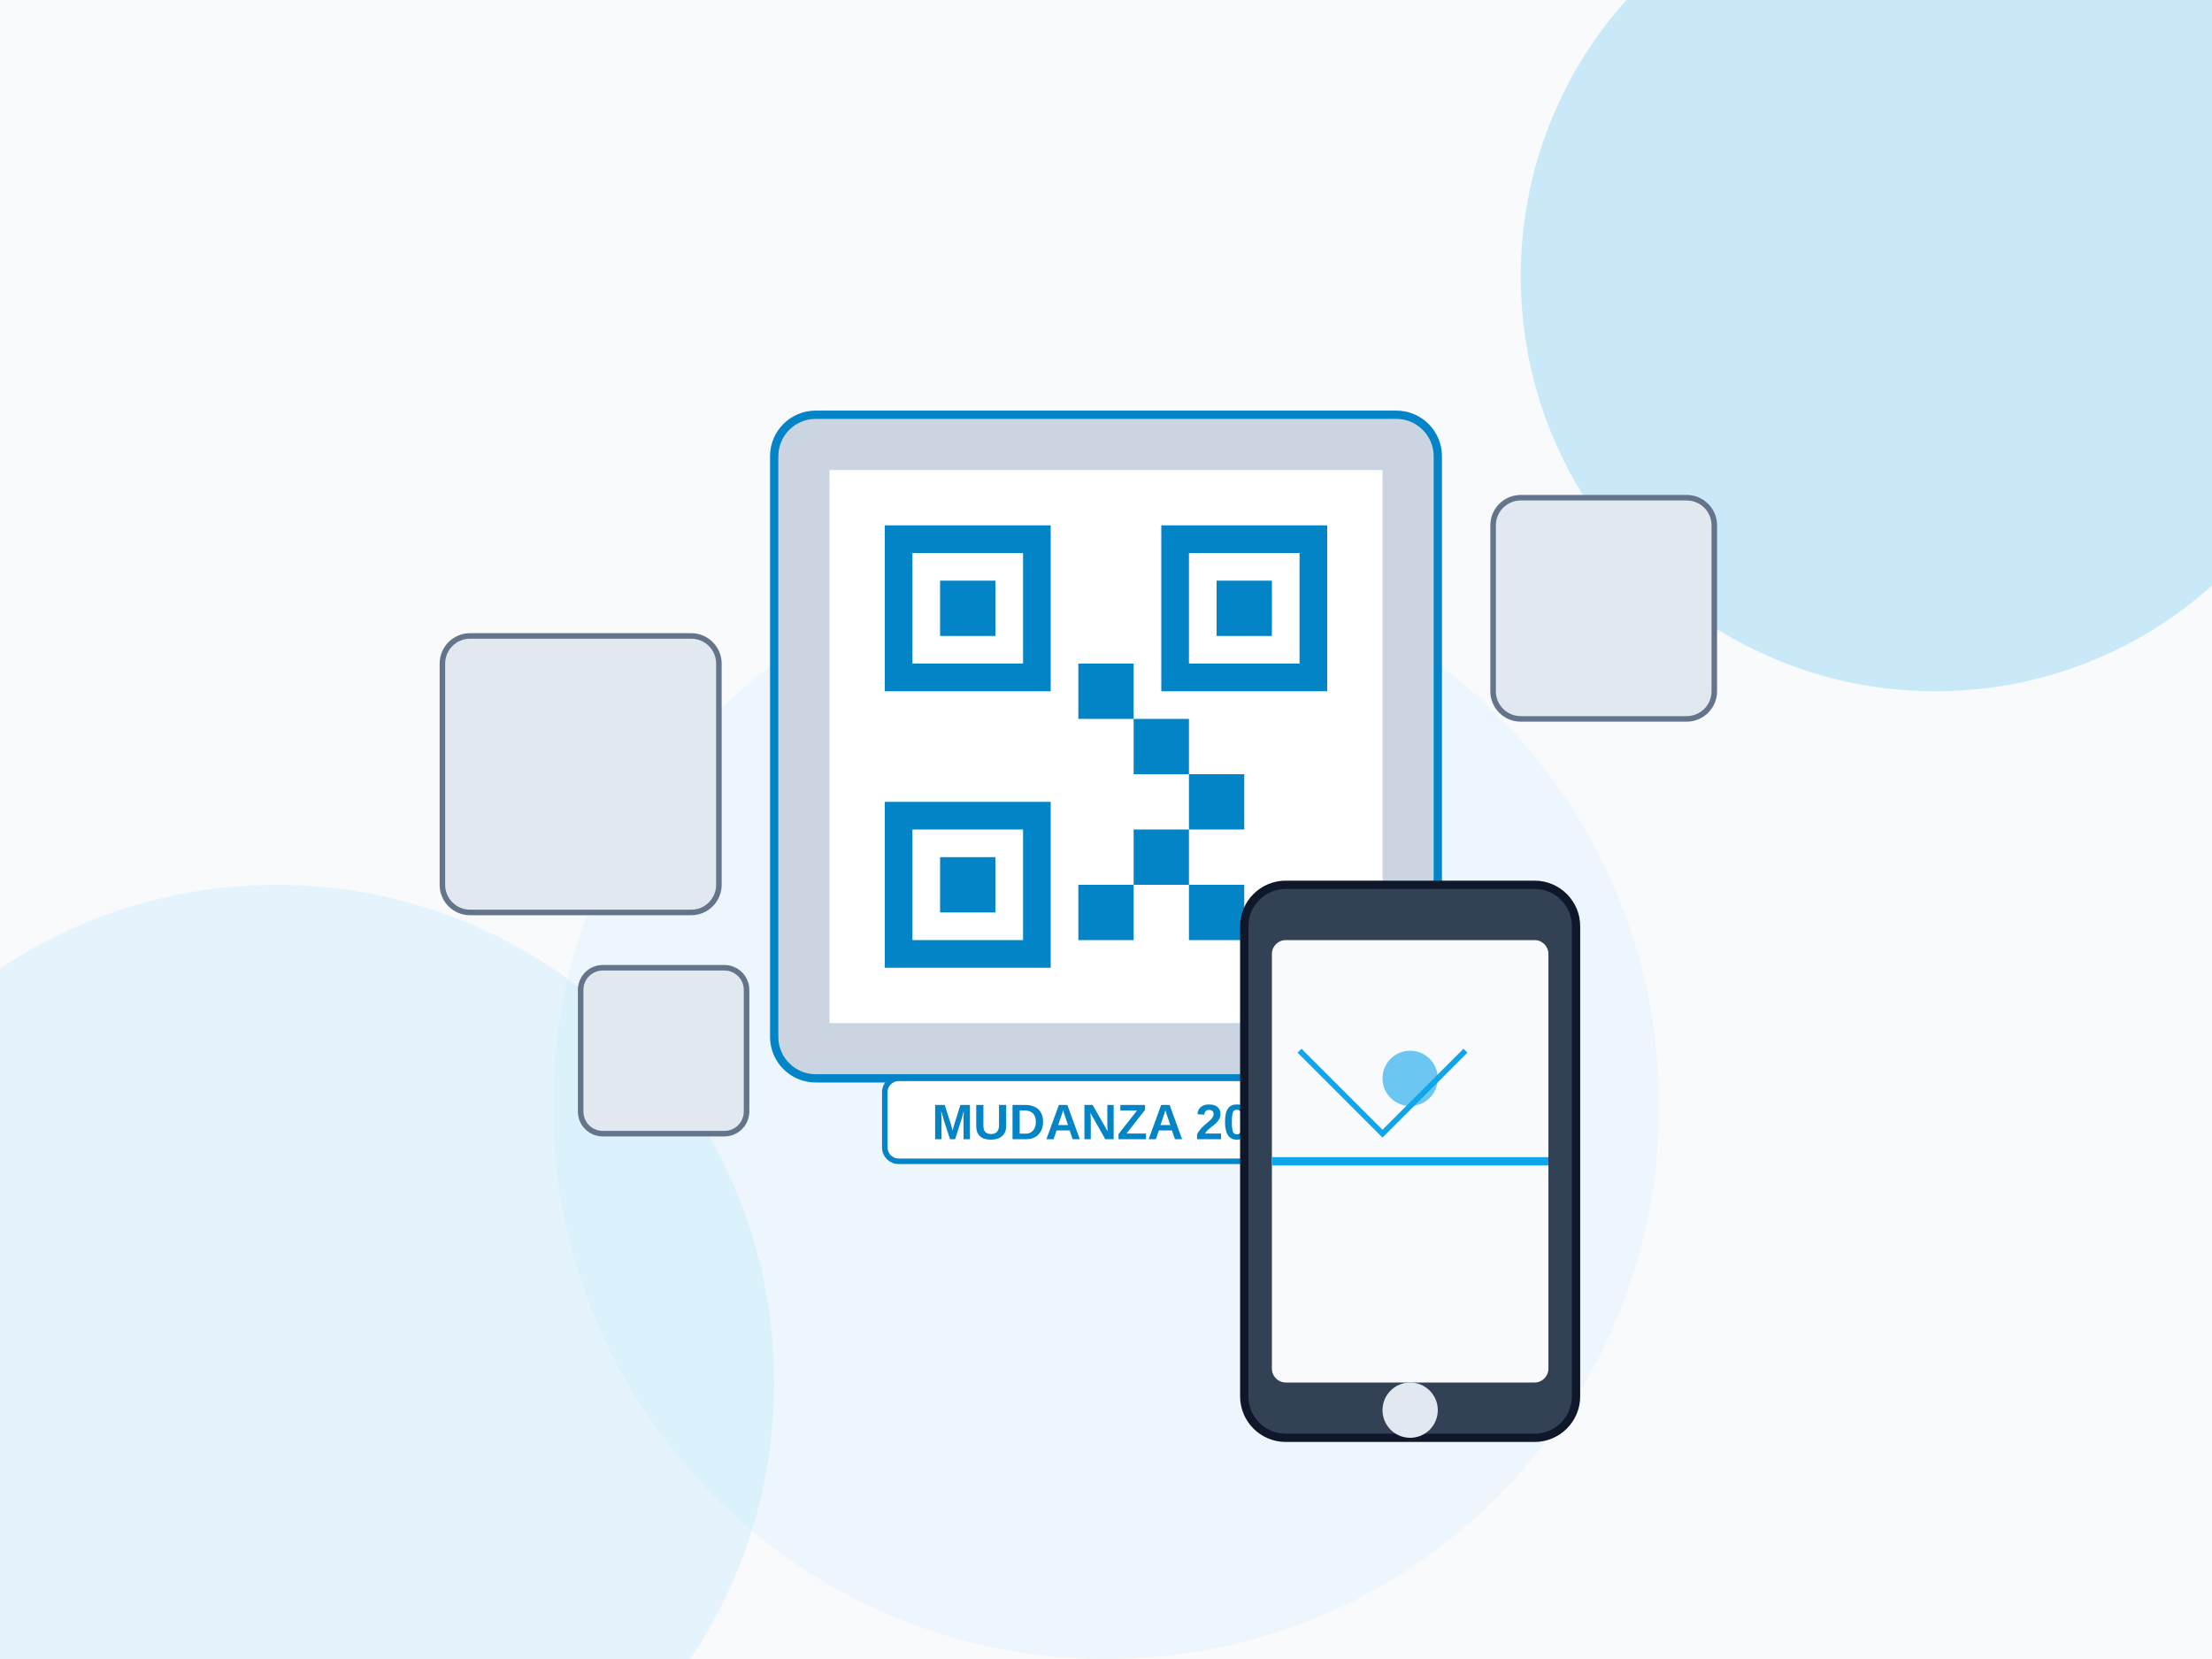
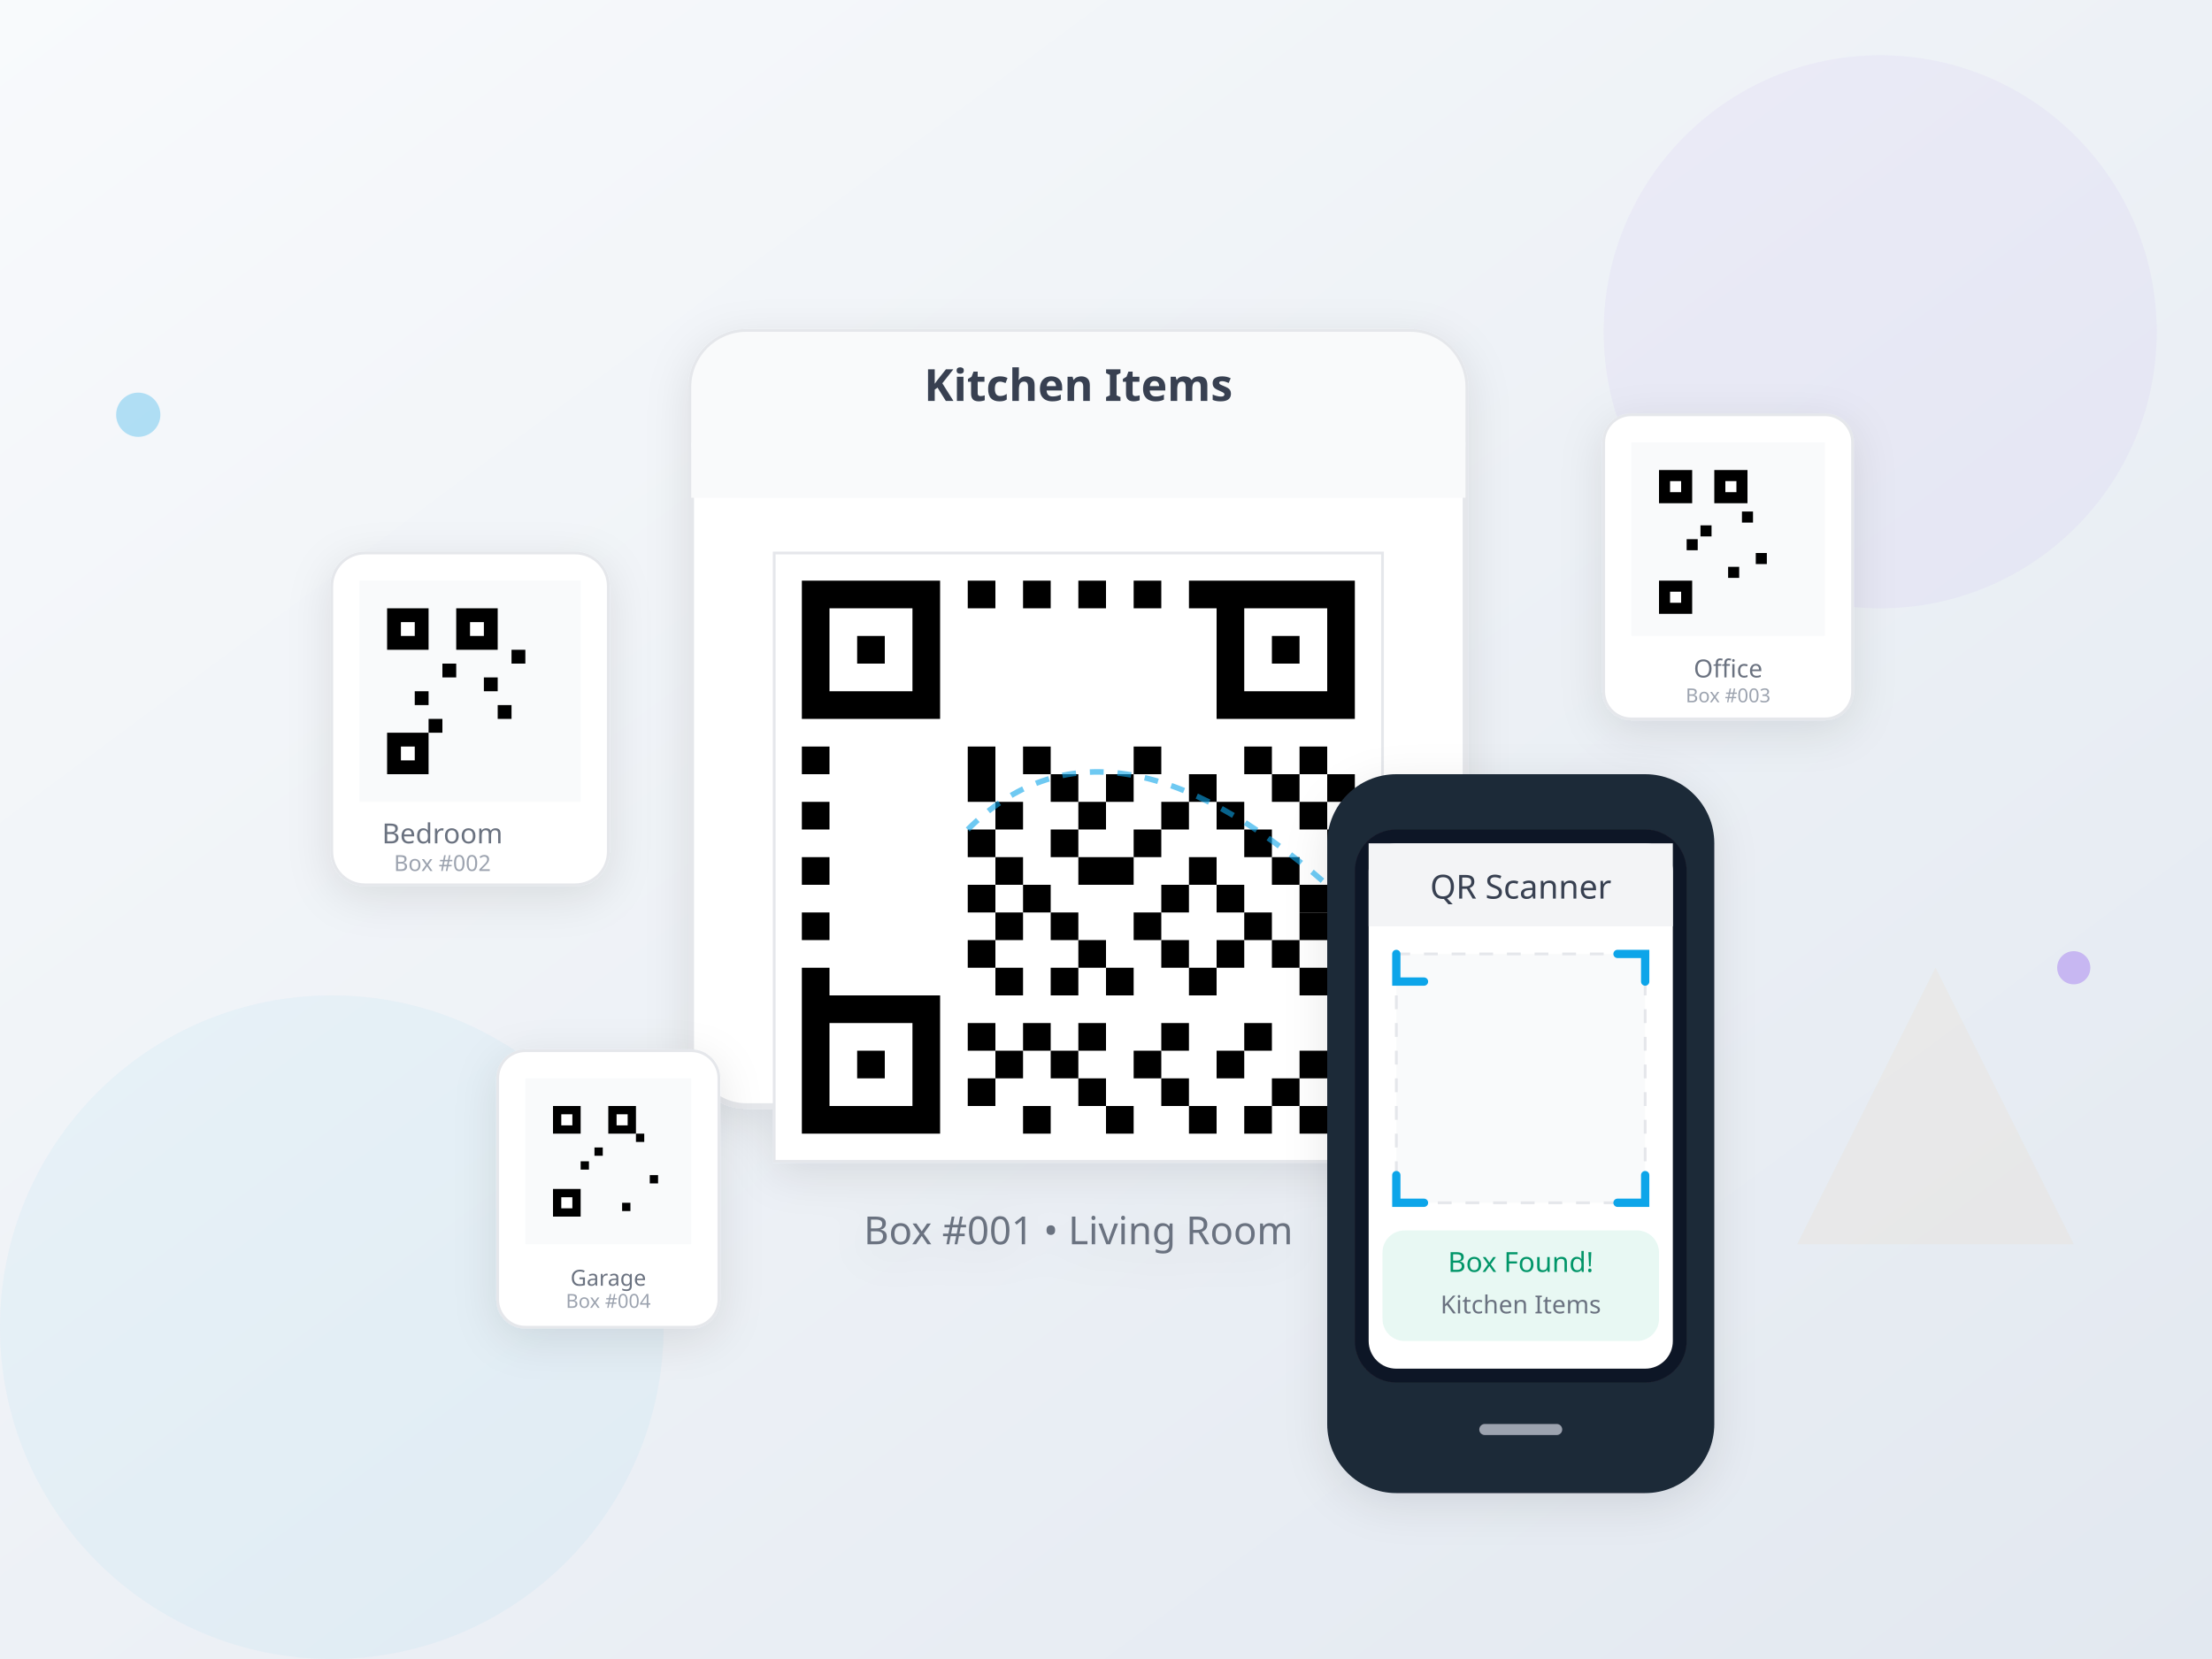
<svg xmlns="http://www.w3.org/2000/svg" width="800" height="600" viewBox="0 0 800 600" fill="none">
-   <rect width="800" height="600" fill="#F8FAFC" />
-   <circle cx="100" cy="500" r="180" fill="#BAE6FD" opacity="0.3" />
-   <circle cx="700" cy="100" r="150" fill="#0EA5E9" opacity="0.2" />
-   <circle cx="400" cy="400" r="200" fill="#7DD3FC" opacity="0.1" />
-   <rect x="280" y="150" width="240" height="240" rx="15" fill="#CBD5E1" stroke="#0284C7" stroke-width="3" />
-   <rect x="300" y="170" width="200" height="200" fill="white" />
-   <rect x="320" y="190" width="60" height="60" fill="#0284C7" />
-   <rect x="330" y="200" width="40" height="40" fill="white" />
-   <rect x="340" y="210" width="20" height="20" fill="#0284C7" />
-   <rect x="420" y="190" width="60" height="60" fill="#0284C7" />
-   <rect x="430" y="200" width="40" height="40" fill="white" />
-   <rect x="440" y="210" width="20" height="20" fill="#0284C7" />
-   <rect x="320" y="290" width="60" height="60" fill="#0284C7" />
-   <rect x="330" y="300" width="40" height="40" fill="white" />
-   <rect x="340" y="310" width="20" height="20" fill="#0284C7" />
-   <rect x="390" y="240" width="20" height="20" fill="#0284C7" />
-   <rect x="410" y="260" width="20" height="20" fill="#0284C7" />
-   <rect x="430" y="280" width="20" height="20" fill="#0284C7" />
-   <rect x="410" y="300" width="20" height="20" fill="#0284C7" />
-   <rect x="430" y="320" width="20" height="20" fill="#0284C7" />
-   <rect x="390" y="320" width="20" height="20" fill="#0284C7" />
-   <rect x="320" y="390" width="160" height="30" rx="5" fill="white" stroke="#0284C7" stroke-width="2" />
-   <text x="337" y="412" font-family="Arial" font-size="18" fill="#0284C7" font-weight="bold">MUDANZA 2024</text>
-   <rect x="450" y="320" width="120" height="200" rx="15" fill="#334155" stroke="#0F172A" stroke-width="3" />
-   <rect x="460" y="340" width="100" height="160" rx="5" fill="#F8FAFC" />
-   <line x1="460" y1="420" x2="560" y2="420" stroke="#0EA5E9" stroke-width="3" />
-   <circle cx="510" cy="390" r="10" fill="#0EA5E9" opacity="0.6" />
-   <path d="M470 380 L500 410 L530 380" stroke="#0EA5E9" stroke-width="2" fill="none" />
-   <circle cx="510" cy="510" r="10" fill="#E2E8F0" />
-   <rect x="160" y="230" width="100" height="100" rx="10" fill="#E2E8F0" stroke="#64748B" stroke-width="2" />
-   <rect x="540" y="180" width="80" height="80" rx="10" fill="#E2E8F0" stroke="#64748B" stroke-width="2" />
-   <rect x="210" y="350" width="60" height="60" rx="8" fill="#E2E8F0" stroke="#64748B" stroke-width="2" />
+   <defs>
+     <linearGradient id="bg" x1="0%" y1="0%" x2="100%" y2="100%">
+       <stop offset="0%" style="stop-color:#F8FAFC;stop-opacity:1" />
+       <stop offset="100%" style="stop-color:#E2E8F0;stop-opacity:1" />
+     </linearGradient>
+     <filter id="shadow" x="-50%" y="-50%" width="200%" height="200%">
+       <feDropShadow dx="0" dy="4" stdDeviation="8" flood-opacity="0.1" />
+     </filter>
+     <filter id="glow" x="-50%" y="-50%" width="200%" height="200%">
+       <feGaussianBlur result="coloredBlur" stdDeviation="3" />
+       <feMerge>
+         <feMergeNode in="coloredBlur" />
+         <feMergeNode in="SourceGraphic" />
+       </feMerge>
+     </filter>
+   </defs>
+   <rect width="800" height="600" fill="url(#bg)" />
+   <circle cx="120" cy="480" r="120" fill="#0EA5E9" opacity="0.05" />
+   <circle cx="680" cy="120" r="100" fill="#7C3AED" opacity="0.05" />
+   <polygon points="650,450 750,450 700,350" fill="#F59E0B" opacity="0.05" />
+   <g filter="url(#shadow)">
+     <rect x="250" y="120" width="280" height="280" rx="20" fill="white" stroke="#E5E7EB" stroke-width="2" />
+     <rect x="250" y="120" width="280" height="60" rx="20" fill="#F9FAFB" />
+     <rect x="250" y="160" width="280" height="20" fill="#F9FAFB" />
+     <a href="https://manudev.dev" target="_blank">
+       <rect x="280" y="200" width="220" height="220" fill="white" stroke="#E5E7EB" stroke-width="1" />
+       <rect x="290" y="210" width="50" height="50" fill="black" />
+       <rect x="300" y="220" width="30" height="30" fill="white" />
+       <rect x="310" y="230" width="10" height="10" fill="black" />
+       <rect x="440" y="210" width="50" height="50" fill="black" />
+       <rect x="450" y="220" width="30" height="30" fill="white" />
+       <rect x="460" y="230" width="10" height="10" fill="black" />
+       <rect x="290" y="360" width="50" height="50" fill="black" />
+       <rect x="300" y="370" width="30" height="30" fill="white" />
+       <rect x="310" y="380" width="10" height="10" fill="black" />
+       <rect x="350" y="210" width="10" height="10" fill="black" />
+       <rect x="370" y="210" width="10" height="10" fill="black" />
+       <rect x="390" y="210" width="10" height="10" fill="black" />
+       <rect x="410" y="210" width="10" height="10" fill="black" />
+       <rect x="430" y="210" width="10" height="10" fill="black" />
+       <rect x="290" y="270" width="10" height="10" fill="black" />
+       <rect x="290" y="290" width="10" height="10" fill="black" />
+       <rect x="290" y="310" width="10" height="10" fill="black" />
+       <rect x="290" y="330" width="10" height="10" fill="black" />
+       <rect x="290" y="350" width="10" height="10" fill="black" />
+       <rect x="350" y="270" width="10" height="10" fill="black" />
+       <rect x="370" y="270" width="10" height="10" fill="black" />
+       <rect x="410" y="270" width="10" height="10" fill="black" />
+       <rect x="450" y="270" width="10" height="10" fill="black" />
+       <rect x="470" y="270" width="10" height="10" fill="black" />
+       <rect x="350" y="280" width="10" height="10" fill="black" />
+       <rect x="380" y="280" width="10" height="10" fill="black" />
+       <rect x="400" y="280" width="10" height="10" fill="black" />
+       <rect x="430" y="280" width="10" height="10" fill="black" />
+       <rect x="460" y="280" width="10" height="10" fill="black" />
+       <rect x="480" y="280" width="10" height="10" fill="black" />
+       <rect x="360" y="290" width="10" height="10" fill="black" />
+       <rect x="390" y="290" width="10" height="10" fill="black" />
+       <rect x="420" y="290" width="10" height="10" fill="black" />
+       <rect x="440" y="290" width="10" height="10" fill="black" />
+       <rect x="470" y="290" width="10" height="10" fill="black" />
+       <rect x="350" y="300" width="10" height="10" fill="black" />
+       <rect x="380" y="300" width="10" height="10" fill="black" />
+       <rect x="410" y="300" width="10" height="10" fill="black" />
+       <rect x="450" y="300" width="10" height="10" fill="black" />
+       <rect x="480" y="300" width="10" height="10" fill="black" />
+       <rect x="360" y="310" width="10" height="10" fill="black" />
+       <rect x="390" y="310" width="10" height="10" fill="black" />
+       <rect x="400" y="310" width="10" height="10" fill="black" />
+       <rect x="430" y="310" width="10" height="10" fill="black" />
+       <rect x="460" y="310" width="10" height="10" fill="black" />
+       <rect x="350" y="320" width="10" height="10" fill="black" />
+       <rect x="370" y="320" width="10" height="10" fill="black" />
+       <rect x="420" y="320" width="10" height="10" fill="black" />
+       <rect x="440" y="320" width="10" height="10" fill="black" />
+       <rect x="470" y="320" width="10" height="10" fill="black" />
+       <rect x="480" y="320" width="10" height="10" fill="black" />
+       <rect x="360" y="330" width="10" height="10" fill="black" />
+       <rect x="380" y="330" width="10" height="10" fill="black" />
+       <rect x="410" y="330" width="10" height="10" fill="black" />
+       <rect x="450" y="330" width="10" height="10" fill="black" />
+       <rect x="470" y="330" width="10" height="10" fill="black" />
+       <rect x="350" y="340" width="10" height="10" fill="black" />
+       <rect x="390" y="340" width="10" height="10" fill="black" />
+       <rect x="420" y="340" width="10" height="10" fill="black" />
+       <rect x="440" y="340" width="10" height="10" fill="black" />
+       <rect x="460" y="340" width="10" height="10" fill="black" />
+       <rect x="480" y="340" width="10" height="10" fill="black" />
+       <rect x="360" y="350" width="10" height="10" fill="black" />
+       <rect x="380" y="350" width="10" height="10" fill="black" />
+       <rect x="400" y="350" width="10" height="10" fill="black" />
+       <rect x="430" y="350" width="10" height="10" fill="black" />
+       <rect x="470" y="350" width="10" height="10" fill="black" />
+       <rect x="350" y="370" width="10" height="10" fill="black" />
+       <rect x="370" y="370" width="10" height="10" fill="black" />
+       <rect x="390" y="370" width="10" height="10" fill="black" />
+       <rect x="420" y="370" width="10" height="10" fill="black" />
+       <rect x="450" y="370" width="10" height="10" fill="black" />
+       <rect x="480" y="370" width="10" height="10" fill="black" />
+       <rect x="360" y="380" width="10" height="10" fill="black" />
+       <rect x="380" y="380" width="10" height="10" fill="black" />
+       <rect x="410" y="380" width="10" height="10" fill="black" />
+       <rect x="440" y="380" width="10" height="10" fill="black" />
+       <rect x="470" y="380" width="10" height="10" fill="black" />
+       <rect x="350" y="390" width="10" height="10" fill="black" />
+       <rect x="390" y="390" width="10" height="10" fill="black" />
+       <rect x="420" y="390" width="10" height="10" fill="black" />
+       <rect x="460" y="390" width="10" height="10" fill="black" />
+       <rect x="480" y="390" width="10" height="10" fill="black" />
+       <rect x="370" y="400" width="10" height="10" fill="black" />
+       <rect x="400" y="400" width="10" height="10" fill="black" />
+       <rect x="430" y="400" width="10" height="10" fill="black" />
+       <rect x="450" y="400" width="10" height="10" fill="black" />
+       <rect x="470" y="400" width="10" height="10" fill="black" />
+       <rect x="280" y="200" width="220" height="220" fill="rgba(14, 165, 233, 0.1)" opacity="0">
+         <animate attributeName="opacity" values="0;0.3;0" dur="2s" repeatCount="indefinite" />
+       </rect>
+     </a>
+     <text x="390" y="145" font-family="system-ui" font-size="16" font-weight="600" fill="#374151" text-anchor="middle">Kitchen Items</text>
+     <text x="390" y="450" font-family="system-ui" font-size="14" fill="#6B7280" text-anchor="middle">Box #001 • Living Room</text>
+   </g>
+   <g filter="url(#shadow)">
+     <rect x="480" y="280" width="140" height="260" rx="25" fill="#1F2937" />
+     <rect x="490" y="300" width="120" height="200" rx="15" fill="#111827" />
+     <rect x="495" y="305" width="110" height="190" rx="10" fill="white" />
+     <rect x="495" y="305" width="110" height="30" fill="#F3F4F6" />
+     <text x="550" y="325" font-family="system-ui" font-size="12" font-weight="500" fill="#374151" text-anchor="middle">QR Scanner</text>
+     <rect x="505" y="345" width="90" height="90" fill="#F9FAFB" stroke="#E5E7EB" stroke-width="1" stroke-dasharray="5,5" />
+     <path d="M505 345 L505 355 L515 355" stroke="#0EA5E9" stroke-width="3" fill="none" stroke-linecap="round" />
+     <path d="M585 345 L595 345 L595 355" stroke="#0EA5E9" stroke-width="3" fill="none" stroke-linecap="round" />
+     <path d="M505 425 L505 435 L515 435" stroke="#0EA5E9" stroke-width="3" fill="none" stroke-linecap="round" />
+     <path d="M585 435 L595 435 L595 425" stroke="#0EA5E9" stroke-width="3" fill="none" stroke-linecap="round" />
+     <line x1="505" y1="390" x2="595" y2="390" stroke="#0EA5E9" stroke-width="2" opacity="0.8" filter="url(#glow)">
+       <animate attributeName="y1" values="345;435;345" dur="2s" repeatCount="indefinite" />
+       <animate attributeName="y2" values="345;435;345" dur="2s" repeatCount="indefinite" />
+     </line>
+     <rect x="500" y="445" width="100" height="40" rx="8" fill="#10B981" opacity="0.1" />
+     <text x="550" y="460" font-family="system-ui" font-size="10" font-weight="500" fill="#059669" text-anchor="middle">Box Found!</text>
+     <text x="550" y="475" font-family="system-ui" font-size="9" fill="#6B7280" text-anchor="middle">Kitchen Items</text>
+     <rect x="535" y="515" width="30" height="4" rx="2" fill="#9CA3AF" />
+   </g>
+   <g filter="url(#shadow)">
+     <rect x="120" y="200" width="100" height="120" rx="12" fill="white" stroke="#E5E7EB" stroke-width="1" />
+     <rect x="130" y="210" width="80" height="80" fill="#F9FAFB" />
+     <rect x="140" y="220" width="15" height="15" fill="black" />
+     <rect x="145" y="225" width="5" height="5" fill="white" />
+     <rect x="165" y="220" width="15" height="15" fill="black" />
+     <rect x="170" y="225" width="5" height="5" fill="white" />
+     <rect x="140" y="265" width="15" height="15" fill="black" />
+     <rect x="145" y="270" width="5" height="5" fill="white" />
+     <rect x="160" y="240" width="5" height="5" fill="black" />
+     <rect x="150" y="250" width="5" height="5" fill="black" />
+     <rect x="175" y="245" width="5" height="5" fill="black" />
+     <rect x="185" y="235" width="5" height="5" fill="black" />
+     <rect x="155" y="260" width="5" height="5" fill="black" />
+     <rect x="180" y="255" width="5" height="5" fill="black" />
+     <text x="160" y="305" font-family="system-ui" font-size="10" font-weight="500" fill="#6B7280" text-anchor="middle">Bedroom</text>
+     <text x="160" y="315" font-family="system-ui" font-size="8" fill="#9CA3AF" text-anchor="middle">Box #002</text>
+   </g>
+   <g filter="url(#shadow)">
+     <rect x="580" y="150" width="90" height="110" rx="10" fill="white" stroke="#E5E7EB" stroke-width="1" />
+     <rect x="590" y="160" width="70" height="70" fill="#F9FAFB" />
+     <rect x="600" y="170" width="12" height="12" fill="black" />
+     <rect x="604" y="174" width="4" height="4" fill="white" />
+     <rect x="620" y="170" width="12" height="12" fill="black" />
+     <rect x="624" y="174" width="4" height="4" fill="white" />
+     <rect x="600" y="210" width="12" height="12" fill="black" />
+     <rect x="604" y="214" width="4" height="4" fill="white" />
+     <rect x="615" y="190" width="4" height="4" fill="black" />
+     <rect x="610" y="195" width="4" height="4" fill="black" />
+     <rect x="630" y="185" width="4" height="4" fill="black" />
+     <rect x="635" y="200" width="4" height="4" fill="black" />
+     <rect x="625" y="205" width="4" height="4" fill="black" />
+     <text x="625" y="245" font-family="system-ui" font-size="9" font-weight="500" fill="#6B7280" text-anchor="middle">Office</text>
+     <text x="625" y="254" font-family="system-ui" font-size="7" fill="#9CA3AF" text-anchor="middle">Box #003</text>
+   </g>
+   <g filter="url(#shadow)">
+     <rect x="180" y="380" width="80" height="100" rx="10" fill="white" stroke="#E5E7EB" stroke-width="1" />
+     <rect x="190" y="390" width="60" height="60" fill="#F9FAFB" />
+     <rect x="200" y="400" width="10" height="10" fill="black" />
+     <rect x="203" y="403" width="4" height="4" fill="white" />
+     <rect x="220" y="400" width="10" height="10" fill="black" />
+     <rect x="223" y="403" width="4" height="4" fill="white" />
+     <rect x="200" y="430" width="10" height="10" fill="black" />
+     <rect x="203" y="433" width="4" height="4" fill="white" />
+     <rect x="215" y="415" width="3" height="3" fill="black" />
+     <rect x="210" y="420" width="3" height="3" fill="black" />
+     <rect x="230" y="410" width="3" height="3" fill="black" />
+     <rect x="235" y="425" width="3" height="3" fill="black" />
+     <rect x="225" y="435" width="3" height="3" fill="black" />
+     <text x="220" y="465" font-family="system-ui" font-size="8" font-weight="500" fill="#6B7280" text-anchor="middle">Garage</text>
+     <text x="220" y="473" font-family="system-ui" font-size="7" fill="#9CA3AF" text-anchor="middle">Box #004</text>
+   </g>
+   <path d="M350 300 Q400 250 480 320" stroke="#0EA5E9" stroke-width="2" stroke-dasharray="5,5" fill="none" opacity="0.6">
+     <animate attributeName="stroke-dashoffset" values="0;10" dur="1s" repeatCount="indefinite" />
+   </path>
+   <circle cx="50" cy="150" r="8" fill="#0EA5E9" opacity="0.3">
+     <animate attributeName="cy" values="150;140;150" dur="3s" repeatCount="indefinite" />
+   </circle>
+   <circle cx="750" cy="350" r="6" fill="#7C3AED" opacity="0.3">
+     <animate attributeName="cy" values="350;340;350" dur="4s" repeatCount="indefinite" />
+   </circle>
</svg>
